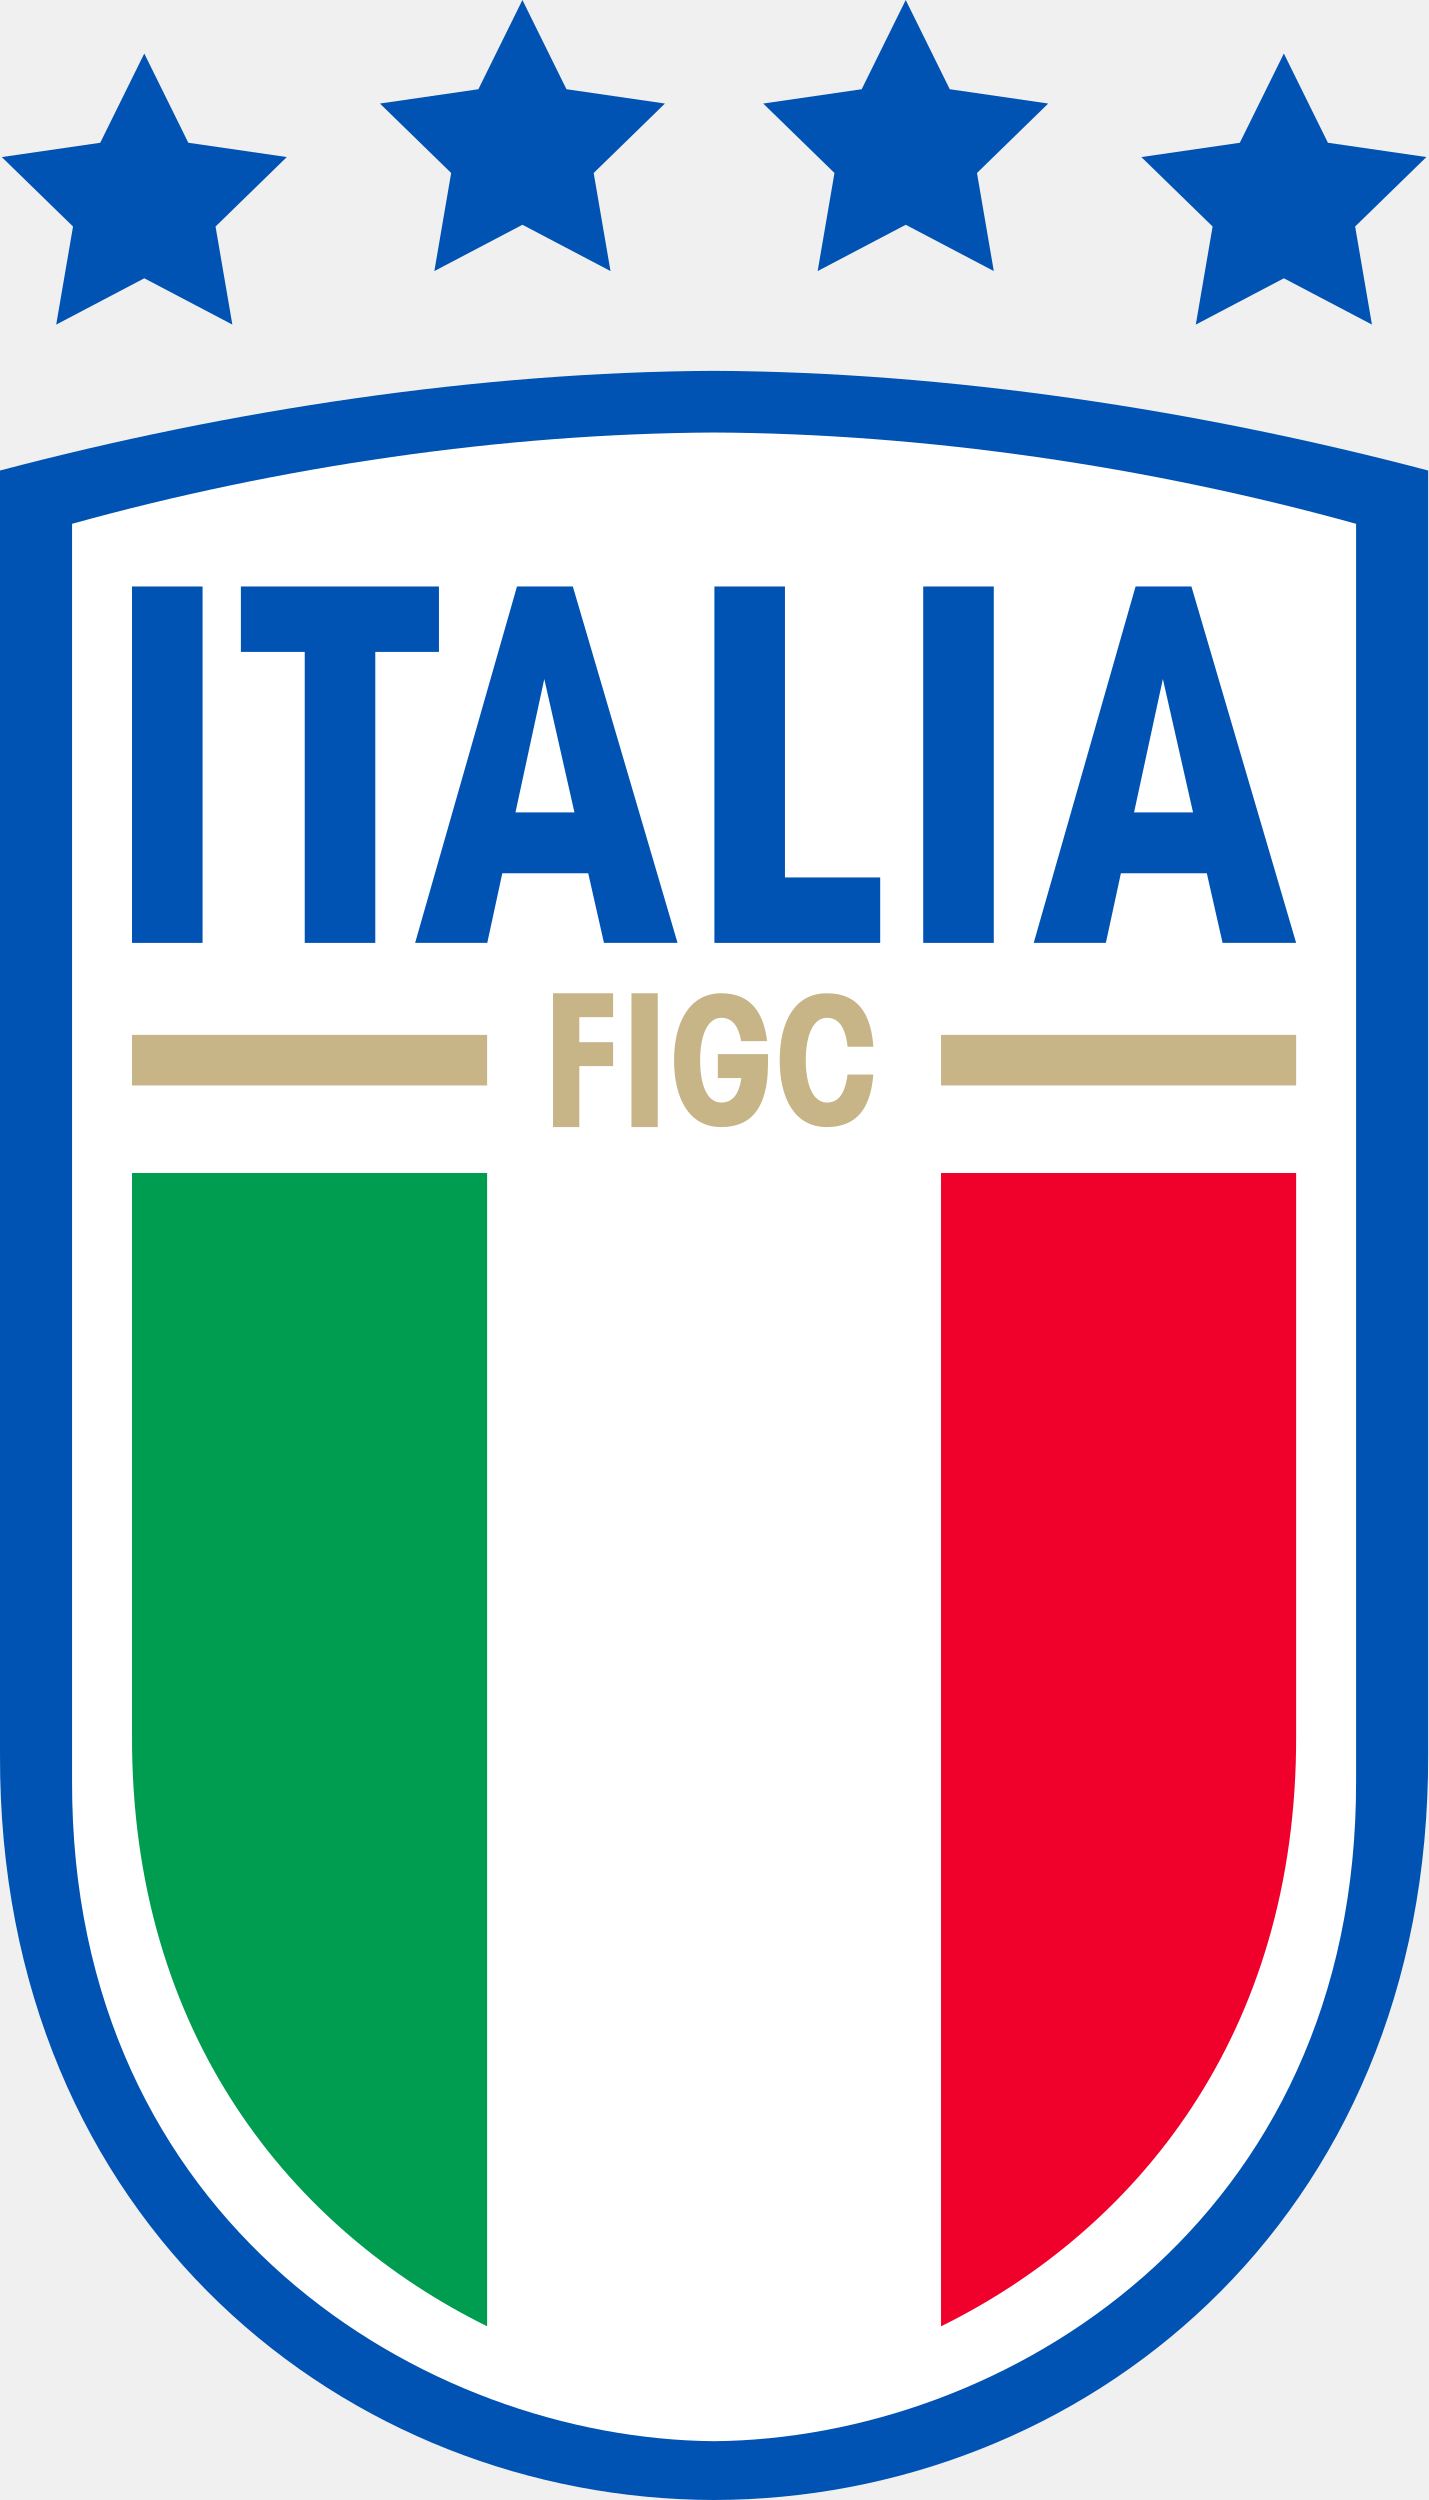
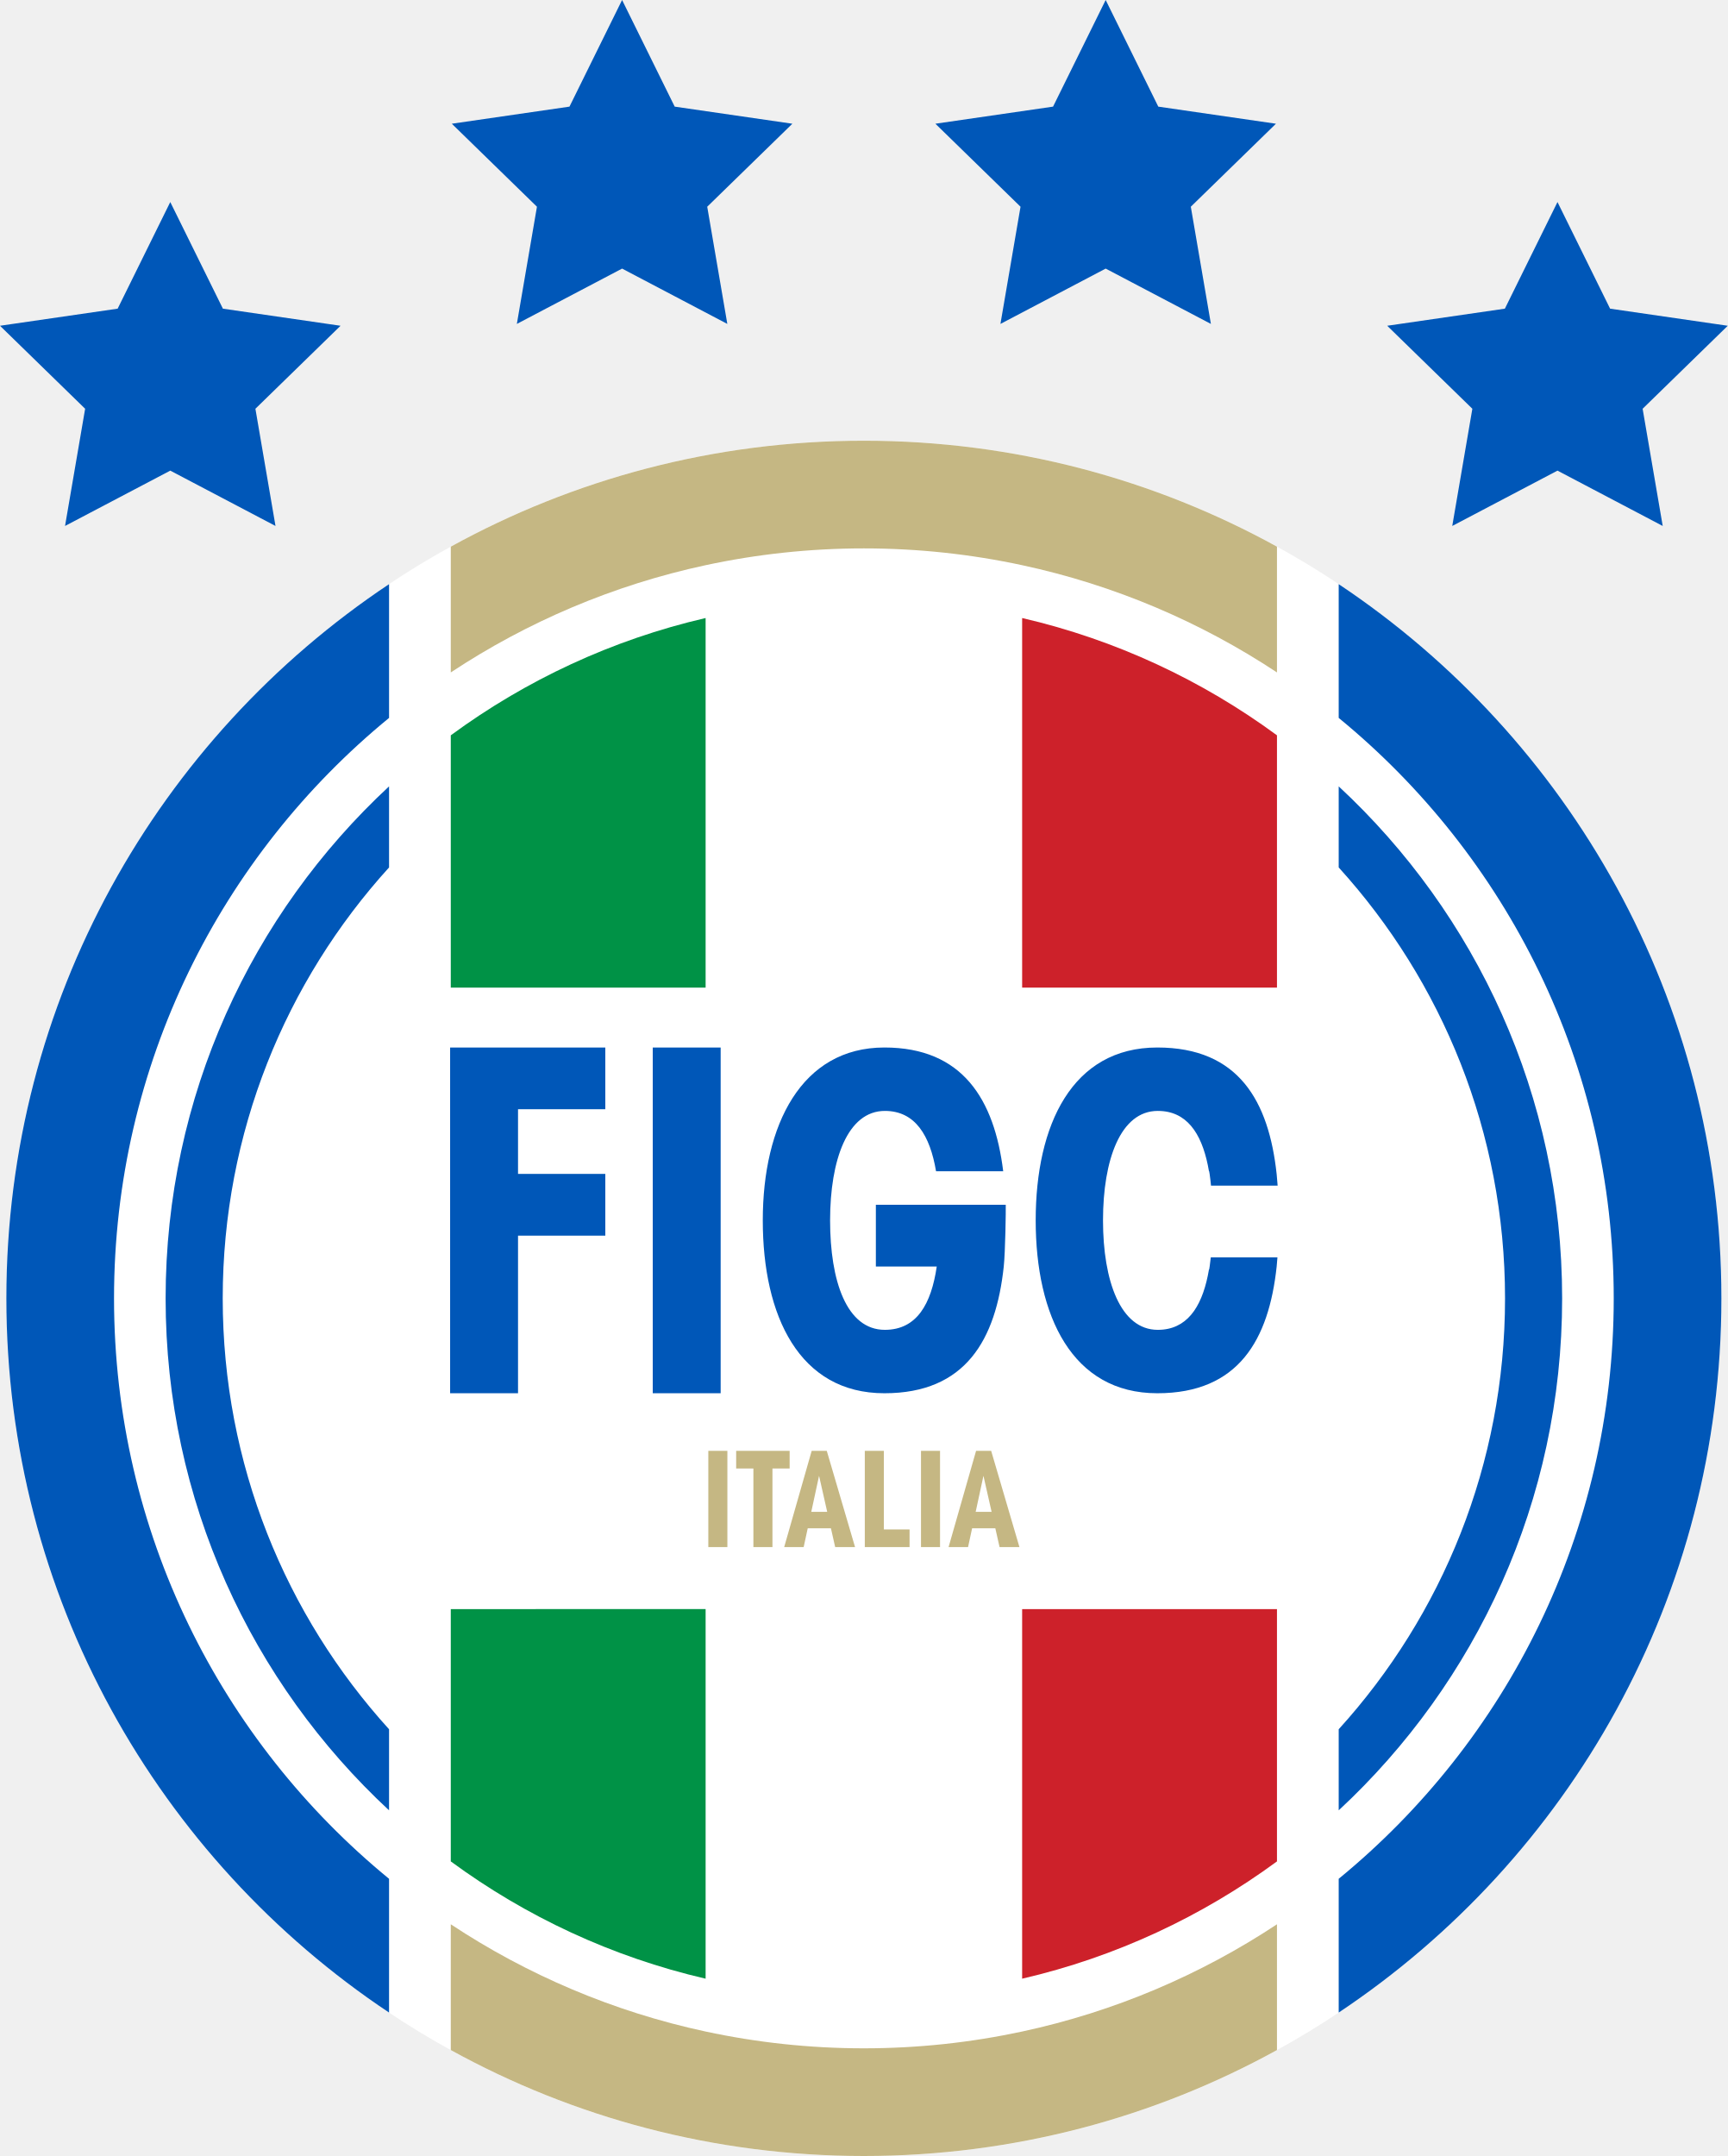
- <svg xmlns="http://www.w3.org/2000/svg" version="1.1" id="Livello_2" x="0px" y="0px" width="428.444" height="750" viewBox="0 0 856.887 1500" xml:space="preserve">
-   <defs id="defs211" />
-   <g id="g5712" transform="matrix(2.166471,0,0,2.166471,-2137.627,397.7403)">
-     <path id="path3670" style="fill:#0053b3;fill-opacity:1;stroke:none;stroke-width:0.4;stroke-linecap:butt;stroke-linejoin:miter;stroke-dasharray:none;stroke-opacity:1" d="m 1184.449,-80.883 c -64.883,0.298 -133.903,10.747 -197.762,27.605 V 302.375 c -0.414,129.986 96.525,206.239 197.762,206.406 101.236,-0.167 198.172,-76.42 197.758,-206.406 V -53.277 c -63.859,-16.859 -132.875,-27.307 -197.758,-27.605 z" />
-     <path id="path4401" style="fill:#ffffff;stroke:none;stroke-width:0.369;stroke-linecap:butt;stroke-linejoin:miter;stroke-dasharray:none;stroke-opacity:1" d="m 1184.449,-63.801 c -58.334,0.282 -120.391,9.354 -177.805,25.281 V 309.492 c -0.372,122.807 97.763,182.347 177.805,183.004 80.041,-0.657 178.173,-60.197 177.801,-183.004 V -38.52 c -57.414,-15.928 -119.466,-25 -177.801,-25.281 z" />
-   </g>
-   <g id="g4939" style="fill:#0053b3;fill-opacity:1" transform="matrix(2.166471,0,0,2.166471,-2137.627,397.7403)">
-     <polygon class="st0" points="64.457,153.73 33.38,170.068 39.315,135.463 14.173,110.955 48.919,105.906 64.457,74.422 79.996,105.906 114.742,110.955 89.6,135.463 95.535,170.068 " id="polygon184" style="fill:#0053b3;fill-opacity:1" transform="matrix(0.784885,0,0,0.784885,976.052,-227.1784)" />
-     <polygon class="st0" points="172.744,75.807 147.602,51.299 182.348,46.25 197.886,14.766 213.425,46.25 248.171,51.299 223.028,75.807 228.964,110.412 197.886,94.074 166.809,110.412 " id="polygon190" style="fill:#0053b3;fill-opacity:1" transform="matrix(0.784885,0,0,0.784885,976.052,-195.1784)" />
-     <polygon class="st0" points="79.996,105.906 114.742,110.955 89.6,135.463 95.535,170.068 64.457,153.73 33.38,170.068 39.315,135.463 14.173,110.955 48.919,105.906 64.457,74.422 " id="polygon4810" style="fill:#0053b3;fill-opacity:1" transform="matrix(-0.784885,0,0,0.784885,1392.842,-227.1784)" />
-     <polygon class="st0" points="223.028,75.807 228.964,110.412 197.886,94.074 166.809,110.412 172.744,75.807 147.602,51.299 182.348,46.25 197.886,14.766 213.425,46.25 248.171,51.299 " id="polygon4812" style="fill:#0053b3;fill-opacity:1" transform="matrix(-0.784885,0,0,0.784885,1392.842,-195.1784)" />
-   </g>
-   <g id="g5716" transform="matrix(2.166471,0,0,2.166471,-2137.627,397.7403)">
-     <path id="path4760" style="fill:#009d50;fill-opacity:1;stroke:none;stroke-width:1.099;stroke-linejoin:bevel;stroke-dasharray:none" d="M 1023.246,141.277 V 297.089 c -0.252,83.037 44.571,137.046 98.347,163.589 V 141.277 Z" />
-     <path id="path4820" style="fill:#f0012b;fill-opacity:1;stroke:none;stroke-width:1.099;stroke-linejoin:bevel;stroke-dasharray:none" d="M 1345.648,141.277 V 297.089 c 0.252,83.037 -44.571,137.046 -98.347,163.589 V 141.277 Z" />
-   </g>
-   <g id="g5733" transform="matrix(2.166471,0,0,2.166471,-2137.627,397.7403)">
-     <path class="st2" d="m 1023.245,77.544 v -98.709 h 19.54 v 98.709 z" id="path232" style="fill:#0053b3;fill-opacity:1;stroke-width:3.473" />
-     <path class="st2" d="m 1242.372,77.544 v -98.709 h 19.54 v 98.709 z" id="path234" style="fill:#0053b3;fill-opacity:1;stroke-width:3.473" />
-     <path class="st2" d="M 1071.081,77.544 V -3.044 H 1053.398 V -21.166 h 54.855 v 18.122 h -17.632 V 77.544 Z" id="path236" style="fill:#0053b3;fill-opacity:1;stroke-width:3.473" />
-     <polygon class="st2" points="282.783,466.361 275.189,466.361 275.189,443.158 269.563,443.158 269.563,471.579 282.783,471.579 " id="polygon238" transform="matrix(3.473068,0,0,3.473068,248.3286,-1560.283)" style="fill:#0053b3;fill-opacity:1" />
-     <path class="st2" d="m 1153.954,77.544 h 20.377 l -29.003,-98.709 h -15.465 l -28.212,98.709 h 19.982 l 4.168,-19.292 h 23.788 z m -24.512,-36.142 7.981,-36.938 8.355,36.938 z" id="path242" style="fill:#0053b3;fill-opacity:1;stroke-width:3.473" />
-     <path class="st2" d="m 1325.273,77.544 h 20.377 l -29.003,-98.709 h -15.465 l -28.212,98.709 h 19.982 l 4.168,-19.292 h 23.788 z m -24.512,-36.142 7.981,-36.938 8.355,36.938 z" id="path244" style="fill:#0053b3;fill-opacity:1;stroke-width:3.473" />
-   </g>
-   <g id="g3108">
-     <g id="g3098">
-       <rect style="fill:#c7b487;fill-opacity:1;stroke-width:2918.78;stroke-linejoin:bevel" id="rect4758" width="213.068" height="30.331" x="79.204" y="620.943" />
-       <rect style="fill:#c7b487;fill-opacity:1;stroke-width:2918.78;stroke-linejoin:bevel" id="rect4818" width="213.068" height="30.331" x="-777.684" y="620.943" transform="scale(-1,1)" />
-     </g>
-     <g id="g3094">
-       <rect x="378.876" y="595.961" class="st0" width="15.772" height="80.295" id="rect220" style="fill:#c7b487;fill-opacity:1;stroke-width:0.787" />
-       <polygon class="st0" points="192.93,324.066 167.156,324.066 147.103,324.066 147.103,324.066 147.103,342.296 147.103,342.296 147.103,361.389 147.103,361.389 147.103,379.62 147.103,379.62 147.103,426.156 167.156,426.156 167.156,379.62 192.93,379.62 192.93,361.389 167.156,361.389 167.156,342.296 192.93,342.296 " id="polygon222" style="fill:#c7b487;fill-opacity:1" transform="matrix(0.7865097,0,0,0.7865097,216.115,341.0802)" />
-       <path class="st0" d="m 460.869,632.486 h -15.429 -14.741 v 14.338 h 14.143 c -1.274,8.684 -4.622,14.706 -12.054,14.706 -8.91,0 -12.72,-11.382 -12.72,-25.422 0,-14.04 4.048,-25.422 12.72,-25.422 7.059,0 10.483,5.708 11.89,14.008 h 15.597 c -2.049,-16.608 -9.394,-28.734 -27.593,-28.734 -19.258,0 -28.248,17.975 -28.248,40.148 0,22.173 8.461,40.148 28.248,40.148 18.895,0 25.903,-12.464 27.722,-29.432 0.366,-3.412 0.505,-13.144 0.466,-14.338 z" id="path224" style="fill:#c7b487;fill-opacity:1;stroke-width:0.787" />
-       <path class="st0" d="m 508.23,646.824 c -0.035,0.238 -0.077,0.465 -0.115,0.699 h -0.049 c -1.319,7.78 -4.41,13.282 -10.606,13.941 -0.414,0.042 -0.841,0.067 -1.284,0.067 -8.672,0 -12.72,-11.382 -12.72,-25.422 0,-14.04 4.048,-25.422 12.72,-25.422 0.443,0 0.869,0.025 1.284,0.067 6.196,0.659 9.288,6.161 10.606,13.941 h 0.049 c 0.038,0.234 0.081,0.461 0.115,0.699 0.126,0.856 0.224,1.745 0.31,2.651 h 15.477 c -0.066,-0.891 -0.132,-1.782 -0.225,-2.651 -1.819,-16.968 -8.826,-29.432 -27.722,-29.432 -19.787,0 -28.248,17.975 -28.248,40.148 0,22.173 8.461,40.148 28.248,40.148 18.895,0 25.903,-12.464 27.722,-29.432 0.074,-0.695 0.123,-1.412 0.18,-2.122 h -15.483 c -0.075,0.722 -0.158,1.433 -0.259,2.122 z" id="path226" style="fill:#c7b487;fill-opacity:1;stroke-width:0.787" />
+ <svg xmlns="http://www.w3.org/2000/svg" version="1.1" id="svg5469" xml:space="preserve" width="545.265" height="680.316" viewBox="0 0 545.265 680.316">
+   <defs id="defs5473" />
+   <g id="g5477" transform="matrix(1.333333,0,0,-1.333333,0,680.3147)">
+     <g id="g5479" transform="scale(0.1)">
+       <path d="M 4074.42,2029.68 C 4074.42,908.719 3165.71,0 2044.75,0 923.785,0 15.07,908.719 15.07,2029.68 c 0,1120.96 908.715,2029.68 2029.68,2029.68 1120.96,0 2029.67,-908.72 2029.67,-2029.68" style="fill:#ffffff;fill-opacity:1;fill-rule:nonzero;stroke:none" id="path5481" />
+       <path d="m 2617.05,4466.71 -249.08,-130.94 47.56,277.36 -201.51,196.42 278.49,40.46 124.54,252.35 124.54,-252.35 278.48,-40.46 -201.51,-196.42 47.57,-277.36 z m -1144.61,0 -249.08,-130.94 47.56,277.36 -201.5,196.42 278.48,40.46 124.54,252.35 124.54,-252.35 278.49,-40.46 -201.52,-196.42 47.58,-277.36 z M 403.023,3988.58 153.941,3857.63 201.512,4134.99 0,4331.41 l 278.484,40.47 124.539,252.34 124.543,-252.34 278.481,-40.47 -201.52,-196.42 47.575,-277.36 z m 3283.437,0 -249.07,-130.95 47.57,277.36 -201.52,196.42 278.48,40.47 124.54,252.34 124.54,-252.34 278.49,-40.47 -201.51,-196.42 47.56,-277.36 -249.08,130.95 v 0" style="fill:#0057b8;fill-opacity:1;fill-rule:evenodd;stroke:none" id="path5483" />
+       <path d="m 3562.32,2029.68 c 0,392.58 -149.07,750.35 -393.7,1019.78 v 191.86 c 325.25,-301.83 528.86,-732.92 528.86,-1211.64 0,-478.72 -203.61,-909.8 -528.86,-1211.641 v 191.871 c 244.63,269.43 393.7,627.19 393.7,1019.77 z m -3292.425,0 c 0,-553.72 253.613,-1048.16 650.964,-1373.66 V 339.441 C 374.863,703.211 15.059,1324.39 15.059,2029.68 c 0,705.3 359.804,1326.48 905.808,1690.25 V 3403.34 C 523.508,3077.85 269.895,2583.4 269.895,2029.68 Z m 257.269,0 c 0,392.58 149.074,750.34 393.695,1019.78 v 191.86 C 595.613,2939.49 392.004,2508.4 392.004,2029.68 c 0,-478.71 203.613,-909.8 528.855,-1211.641 V 1009.91 C 676.242,1279.34 527.164,1637.1 527.164,2029.68 Z m 3547.266,0 c 0,705.3 -359.81,1326.48 -905.81,1690.25 V 3403.34 C 3565.98,3077.85 3819.6,2583.4 3819.6,2029.68 3819.6,1475.96 3565.98,981.52 3168.62,656.02 V 339.441 c 546,363.77 905.81,984.949 905.81,1690.239 v 0" style="fill:#0057b8;fill-opacity:1;fill-rule:evenodd;stroke:none" id="path5485" />
+       <path d="m 2419.34,3639.76 v -874.69 h 603.17 v 597.09 c -177.4,130.4 -381.72,226.29 -603.17,277.6 z m 0,-2345.47 V 419.602 c 221.45,51.308 425.77,147.207 603.17,277.597 v 171.973 425.118 h -603.17 v 0" style="fill:#cd212a;fill-opacity:1;fill-rule:evenodd;stroke:none" id="path5487" />
+       <path d="m 2044.74,4059.36 c -354.51,0 -687.74,-90.97 -977.76,-250.72 V 3807.02 3511 c 180.64,119.49 384.41,206.78 603.16,253.78 120.77,25.95 246.07,39.75 374.6,39.75 128.54,0 253.82,-13.79 374.6,-39.75 218.76,-47 422.52,-134.31 603.17,-253.79 v 296.02 1.62 c -290.02,159.76 -623.26,250.73 -977.77,250.73 z m 374.6,-3764.79 c -120.77,-25.949 -246.06,-39.738 -374.6,-39.738 -128.53,0 -253.82,13.789 -374.6,39.738 -218.76,47.008 -422.52,134.309 -603.16,253.789 V 252.34 250.73 C 1357,90.981 1690.24,-0.012 2044.74,-0.012 c 354.51,0 687.75,90.992 977.77,250.742 v 1.61 296.019 C 2841.86,428.879 2638.09,341.578 2419.34,294.57 v 0" style="fill:#c5b783;fill-opacity:1;fill-rule:evenodd;stroke:none" id="path5489" />
+       <path d="M 1066.98,1294.29 V 697.199 C 1244.37,566.809 1448.7,470.922 1670.14,419.602 V 558.738 1294.3 Z m 0,2067.87 v -597.09 h 603.16 v 874.69 c -221.44,-51.31 -425.76,-147.2 -603.16,-277.6 v 0" style="fill:#009246;fill-opacity:1;fill-rule:evenodd;stroke:none" id="path5491" />
+       <path d="m 1432.72,2477.24 v 146.11 h -367.31 v 0 -146.11 0 -153.03 0 -146.11 0 -372.99 h 160.73 v 372.99 h 206.58 v 146.11 h -206.58 v 153.03 z m 947.83,-226.08 h -307.44 v -146.12 h 144.11 c -12.98,-88.49 -47.1,-149.86 -122.83,-149.86 -90.79,0 -129.62,115.98 -129.62,259.05 0,143.07 41.25,259.05 129.62,259.05 71.94,0 106.83,-58.15 121.17,-142.74 l 158.95,0.01 c -20.89,169.24 -95.73,292.81 -281.18,292.81 -196.26,0 -287.87,-183.18 -287.87,-409.13 0,-225.95 86.22,-409.12 287.87,-409.12 192.55,0 263.96,127.02 282.49,299.93 3.73,34.77 5.13,133.94 4.73,146.12 z m 482.64,-146.12 c -0.35,-2.42 -0.78,-4.74 -1.17,-7.12 h -0.49 c -13.45,-79.27 -44.94,-135.36 -108.09,-142.07 -4.22,-0.43 -8.56,-0.67 -13.07,-0.67 -88.38,0 -129.63,115.99 -129.63,259.05 0,143.07 41.25,259.06 129.63,259.06 4.51,0 8.86,-0.25 13.07,-0.67 63.15,-6.72 94.64,-62.79 108.09,-142.07 h 0.49 c 0.39,-2.39 0.82,-4.7 1.17,-7.12 1.29,-8.72 2.29,-17.79 3.16,-27.01 h 157.73 c -0.67,9.08 -1.35,18.16 -2.3,27.01 -18.54,172.92 -89.95,299.92 -282.5,299.92 -201.63,0 -287.86,-183.17 -287.86,-409.12 0,-225.95 86.22,-409.12 287.86,-409.12 192.56,0 263.97,127.01 282.5,299.92 0.76,7.08 1.25,14.4 1.84,21.63 h -157.78 c -0.77,-7.36 -1.62,-14.61 -2.65,-21.62 z M 1545.02,1805.1 h 160.72 v 818.25 h -160.72 v -818.25 0" style="fill:#0057b8;fill-opacity:1;fill-rule:evenodd;stroke:none" id="path5493" />
+       <path d="m 2179.93,1441.05 v 227.8 l 45.09,-0.01 v -227.79 z m -396.69,0 v 185.98 h -40.8 v 41.81 h 126.59 v -41.81 h -40.69 v -185.98 z m 369.64,41.82 h -60.86 v 185.97 h -45.1 v -227.79 h 105.96 z m -232.64,41.59 18.41,85.24 19.28,-85.24 z m 56.56,-83.41 h 47.03 l -66.93,227.8 -35.69,-0.01 -65.1,-227.79 h 46.11 l 9.62,44.52 h 54.9 z m 332.55,83.41 18.41,85.24 19.29,-85.24 z m 56.56,-83.41 h 47.03 l -66.93,227.8 -35.69,-0.01 -65.1,-227.79 h 46.11 l 9.61,44.52 h 54.91 z m -689.37,0 v 227.8 l 45.1,-0.01 v -227.79 h -45.1 v 0" style="fill:#c5b783;fill-opacity:1;fill-rule:evenodd;stroke:none" id="path5495" />
    </g>
  </g>
</svg>
